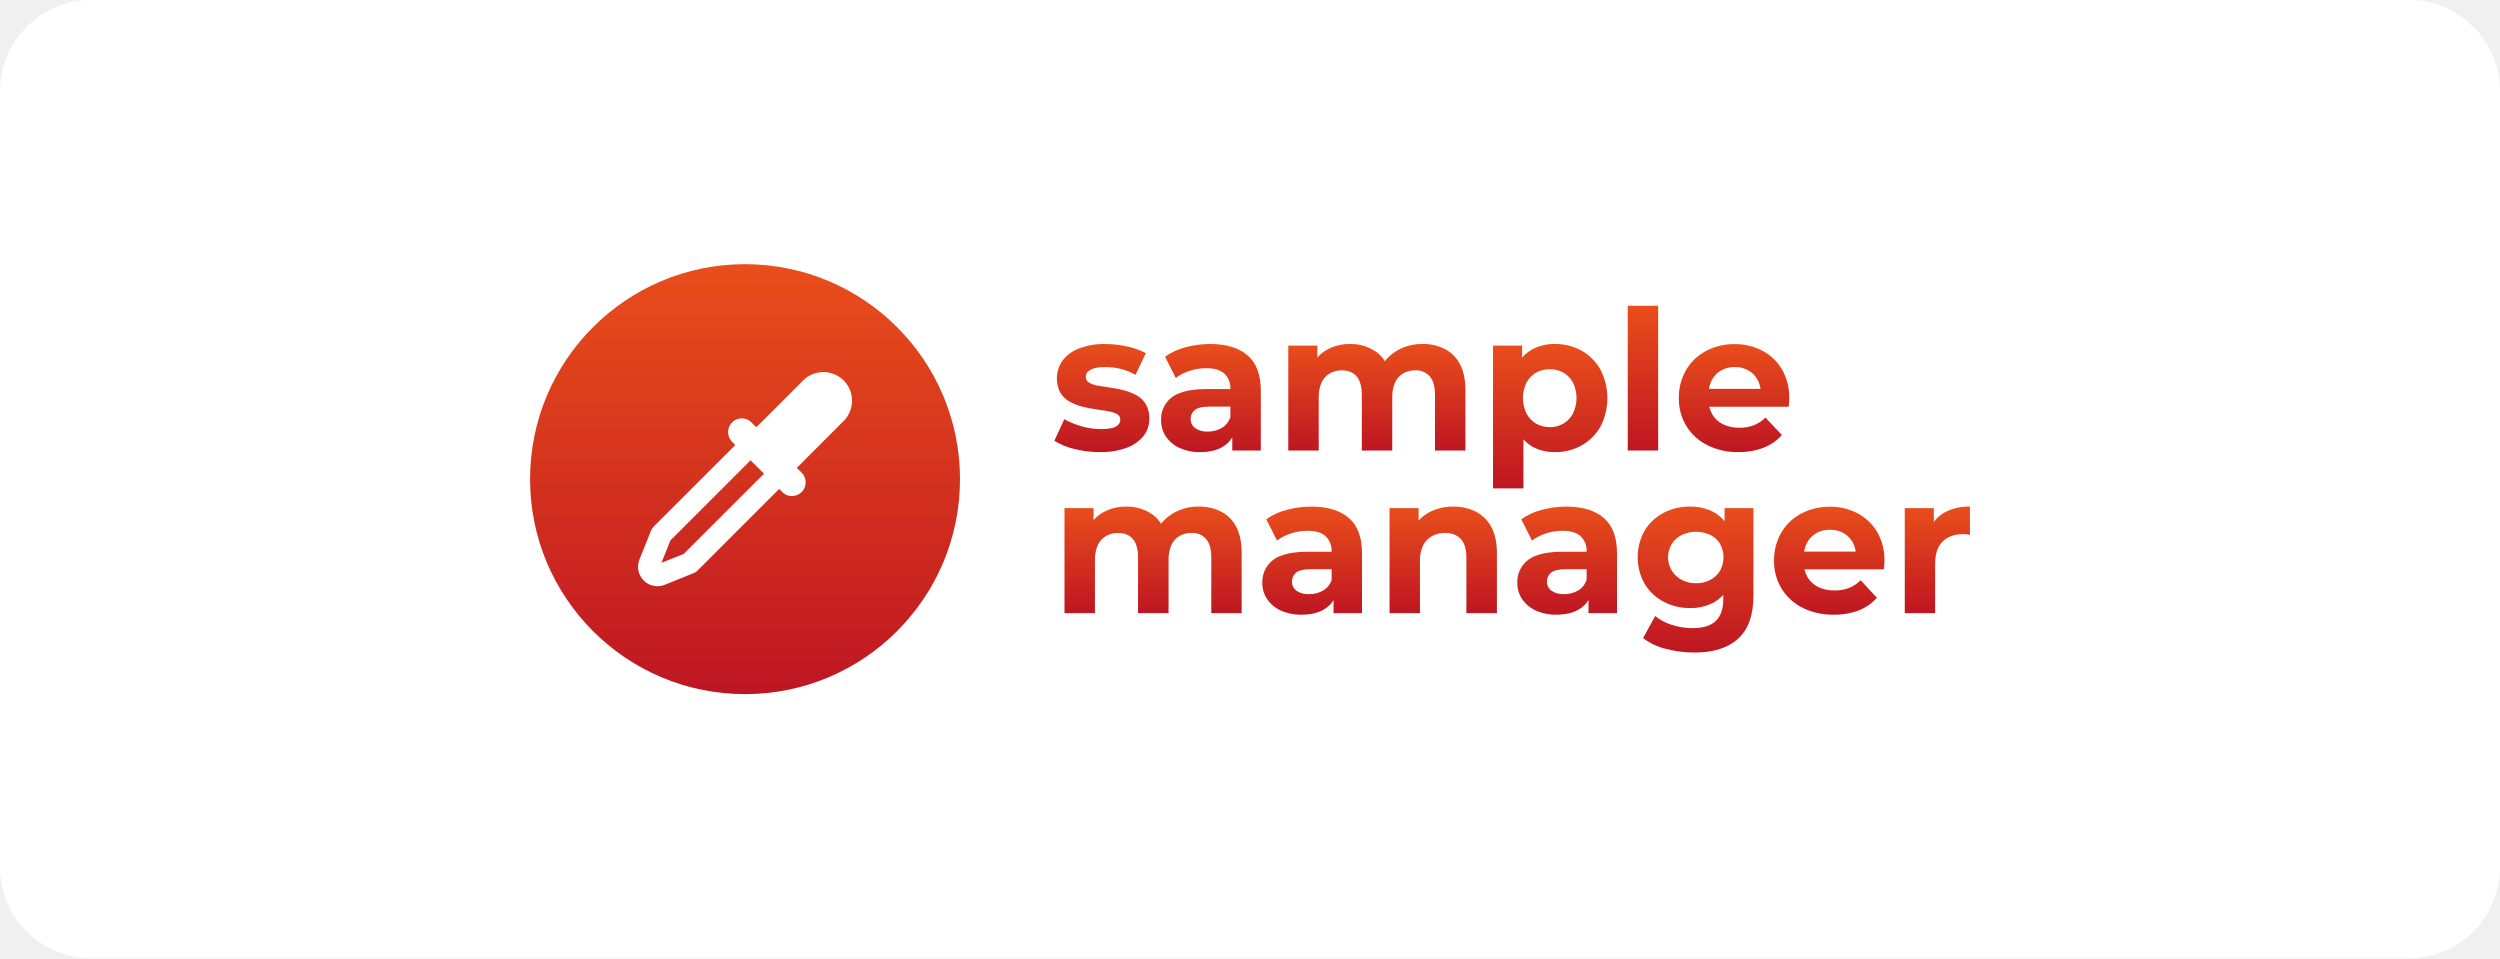
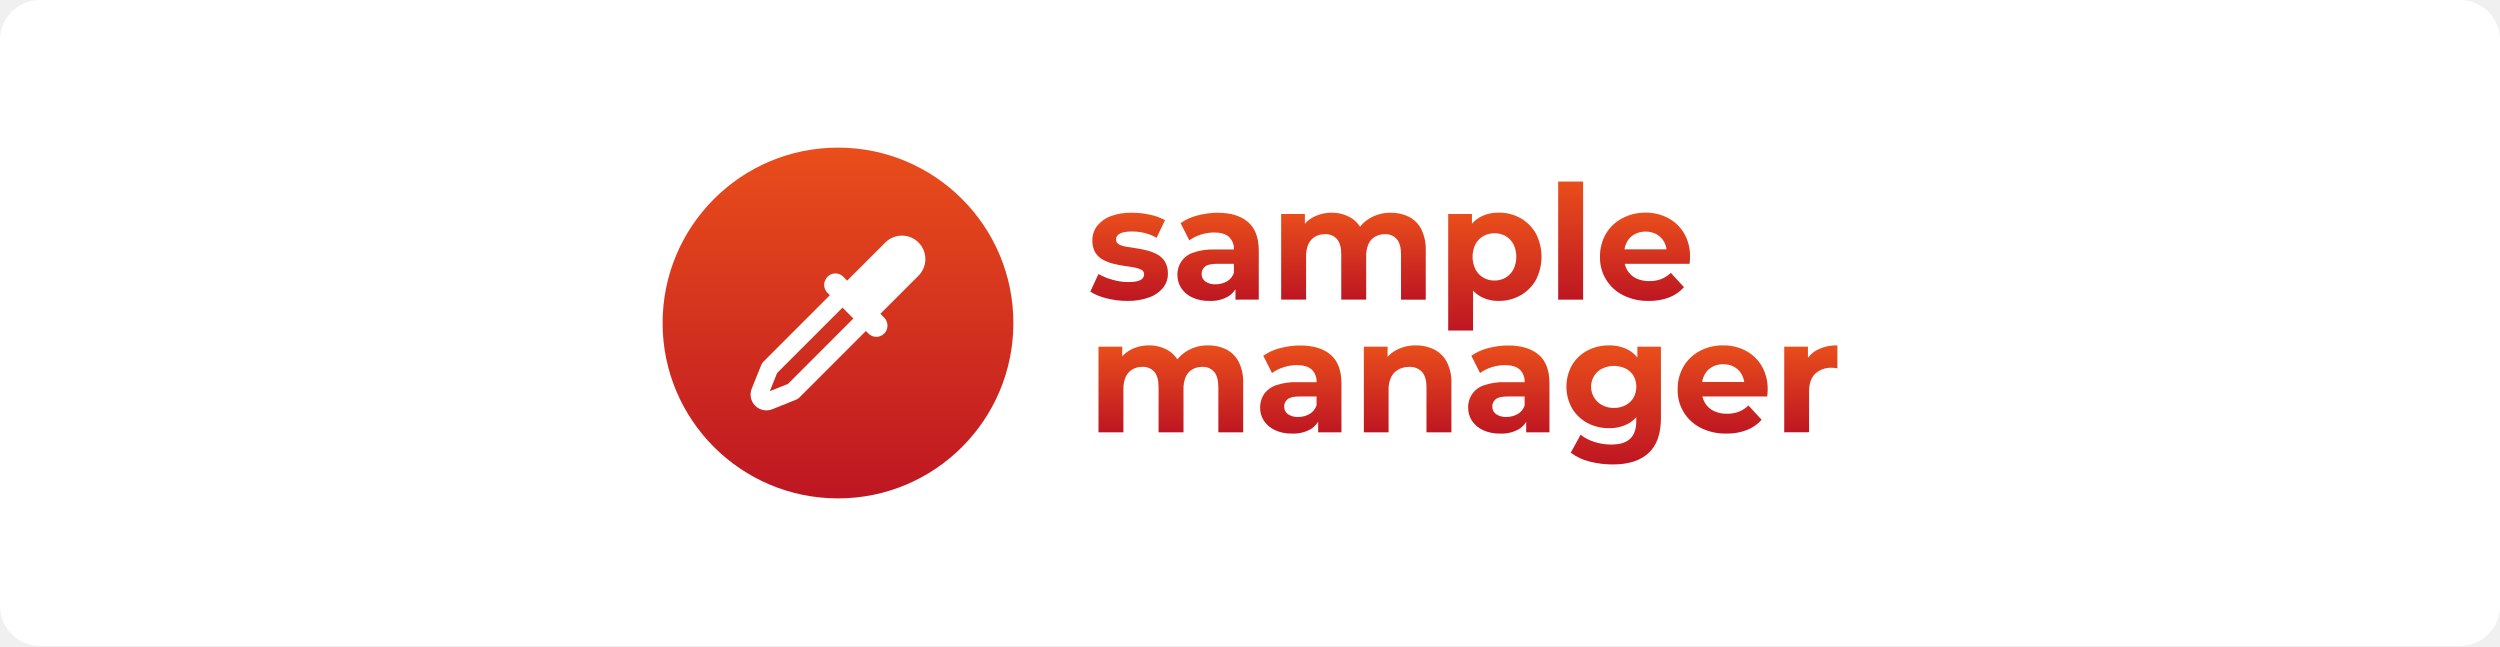
- <svg xmlns="http://www.w3.org/2000/svg" xmlns:xlink="http://www.w3.org/1999/xlink" id="Camada_1" data-name="Camada 1" viewBox="0 0 1304.4 500">
+ <svg xmlns="http://www.w3.org/2000/svg" xmlns:xlink="http://www.w3.org/1999/xlink" id="Camada_1" data-name="Camada 1" viewBox="0 0 1304.4 337.06">
  <defs>
    <style>.cls-1{fill:#fff;}.cls-2{fill:url(#Gradiente_sem_nome_5);}.cls-3{fill:url(#Gradiente_sem_nome_5-2);}.cls-4{fill:url(#Gradiente_sem_nome_5-3);}.cls-5{fill:url(#Gradiente_sem_nome_5-4);}.cls-6{fill:url(#Gradiente_sem_nome_5-5);}.cls-7{fill:url(#Gradiente_sem_nome_5-6);}.cls-8{fill:url(#Gradiente_sem_nome_5-7);}.cls-9{fill:url(#Gradiente_sem_nome_5-8);}.cls-10{fill:url(#Gradiente_sem_nome_5-9);}.cls-11{fill:url(#Gradiente_sem_nome_5-10);}.cls-12{fill:url(#Gradiente_sem_nome_5-11);}.cls-13{fill:url(#Gradiente_sem_nome_5-12);}.cls-14{fill:url(#Gradiente_sem_nome_5-13);}.cls-15{fill:url(#Gradiente_sem_nome_28);}</style>
-     <linearGradient id="Gradiente_sem_nome_5" x1="574.91" y1="235.88" x2="574.91" y2="179.49" gradientUnits="userSpaceOnUse">
+     <linearGradient id="Gradiente_sem_nome_5" x1="589.14" y1="157.01" x2="589.14" y2="111" gradientUnits="userSpaceOnUse">
      <stop offset="0" stop-color="#be1622" />
      <stop offset="1" stop-color="#e94e1b" />
    </linearGradient>
-     <linearGradient id="Gradiente_sem_nome_5-2" x1="631.81" y1="235.88" x2="631.81" y2="179.49" xlink:href="#Gradiente_sem_nome_5" />
-     <linearGradient id="Gradiente_sem_nome_5-3" x1="718.38" y1="235.07" x2="718.38" y2="179.49" xlink:href="#Gradiente_sem_nome_5" />
-     <linearGradient id="Gradiente_sem_nome_5-4" x1="808.77" y1="254.82" x2="808.77" y2="179.49" xlink:href="#Gradiente_sem_nome_5" />
-     <linearGradient id="Gradiente_sem_nome_5-5" x1="857.23" y1="235.07" x2="857.23" y2="159.54" xlink:href="#Gradiente_sem_nome_5" />
-     <linearGradient id="Gradiente_sem_nome_5-6" x1="904.76" y1="235.88" x2="904.76" y2="179.49" xlink:href="#Gradiente_sem_nome_5" />
-     <linearGradient id="Gradiente_sem_nome_5-7" x1="601.63" y1="319.9" x2="601.63" y2="264.32" xlink:href="#Gradiente_sem_nome_5" />
-     <linearGradient id="Gradiente_sem_nome_5-8" x1="684.64" y1="320.71" x2="684.64" y2="264.32" xlink:href="#Gradiente_sem_nome_5" />
-     <linearGradient id="Gradiente_sem_nome_5-9" x1="752.99" y1="319.9" x2="752.99" y2="264.32" xlink:href="#Gradiente_sem_nome_5" />
-     <linearGradient id="Gradiente_sem_nome_5-10" x1="817.68" y1="320.71" x2="817.68" y2="264.32" xlink:href="#Gradiente_sem_nome_5" />
-     <linearGradient id="Gradiente_sem_nome_5-11" x1="884.71" y1="340.46" x2="884.71" y2="264.32" xlink:href="#Gradiente_sem_nome_5" />
-     <linearGradient id="Gradiente_sem_nome_5-12" x1="954.43" y1="320.71" x2="954.43" y2="264.32" xlink:href="#Gradiente_sem_nome_5" />
-     <linearGradient id="Gradiente_sem_nome_5-13" x1="1010.83" y1="319.9" x2="1010.83" y2="264.32" xlink:href="#Gradiente_sem_nome_5" />
-     <linearGradient id="Gradiente_sem_nome_28" x1="388.73" y1="362.16" x2="388.73" y2="137.84" xlink:href="#Gradiente_sem_nome_5" />
+     <linearGradient id="Gradiente_sem_nome_5-2" x1="635.56" y1="157.01" x2="635.56" y2="111" xlink:href="#Gradiente_sem_nome_5" />
+     <linearGradient id="Gradiente_sem_nome_5-3" x1="706.2" y1="156.35" x2="706.2" y2="111" xlink:href="#Gradiente_sem_nome_5" />
+     <linearGradient id="Gradiente_sem_nome_5-4" x1="779.95" y1="172.46" x2="779.95" y2="111" xlink:href="#Gradiente_sem_nome_5" />
+     <linearGradient id="Gradiente_sem_nome_5-5" x1="819.48" y1="156.35" x2="819.48" y2="94.72" xlink:href="#Gradiente_sem_nome_5" />
+     <linearGradient id="Gradiente_sem_nome_5-6" x1="858.27" y1="157.01" x2="858.27" y2="111" xlink:href="#Gradiente_sem_nome_5" />
+     <linearGradient id="Gradiente_sem_nome_5-7" x1="610.94" y1="225.56" x2="610.94" y2="180.21" xlink:href="#Gradiente_sem_nome_5" />
+     <linearGradient id="Gradiente_sem_nome_5-8" x1="678.67" y1="226.22" x2="678.67" y2="180.21" xlink:href="#Gradiente_sem_nome_5" />
+     <linearGradient id="Gradiente_sem_nome_5-9" x1="734.44" y1="225.56" x2="734.44" y2="180.21" xlink:href="#Gradiente_sem_nome_5" />
+     <linearGradient id="Gradiente_sem_nome_5-10" x1="787.21" y1="226.22" x2="787.21" y2="180.21" xlink:href="#Gradiente_sem_nome_5" />
+     <linearGradient id="Gradiente_sem_nome_5-11" x1="841.9" y1="242.33" x2="841.9" y2="180.21" xlink:href="#Gradiente_sem_nome_5" />
+     <linearGradient id="Gradiente_sem_nome_5-12" x1="898.79" y1="226.22" x2="898.79" y2="180.21" xlink:href="#Gradiente_sem_nome_5" />
+     <linearGradient id="Gradiente_sem_nome_5-13" x1="944.81" y1="225.56" x2="944.81" y2="180.21" xlink:href="#Gradiente_sem_nome_5" />
+     <linearGradient id="Gradiente_sem_nome_28" x1="437.23" y1="260.04" x2="437.23" y2="77.02" xlink:href="#Gradiente_sem_nome_5" />
  </defs>
-   <rect class="cls-1" width="1304.4" height="500" rx="47.65" />
-   <path class="cls-2" d="M573.84,235.88a52.88,52.88,0,0,1-13.44-1.67A34.86,34.86,0,0,1,550.12,230l5.19-11.3a39.87,39.87,0,0,0,9,3.72,36.72,36.72,0,0,0,10.13,1.47q5.49,0,7.79-1.32a4.08,4.08,0,0,0,2.29-3.67,3.13,3.13,0,0,0-1.79-2.9,15.56,15.56,0,0,0-4.68-1.47c-1.93-.34-4.09-.68-6.46-1a64.27,64.27,0,0,1-7.08-1.42,27.85,27.85,0,0,1-6.51-2.6,12.82,12.82,0,0,1-4.79-4.63A16.17,16.17,0,0,1,554.5,188a19.71,19.71,0,0,1,8.65-6.26,36.55,36.55,0,0,1,13.54-2.24,53.42,53.42,0,0,1,11.45,1.27,35.21,35.21,0,0,1,9.72,3.52l-5.39,11.29a28.31,28.31,0,0,0-7.89-3.15,34.79,34.79,0,0,0-7.69-.92q-5.49,0-7.94,1.43a4.19,4.19,0,0,0-2.44,3.66,3.41,3.41,0,0,0,1.83,3.11,14.46,14.46,0,0,0,4.79,1.58c2,.34,4.13.67,6.51,1a61,61,0,0,1,7,1.43,27.78,27.78,0,0,1,6.47,2.59,12.82,12.82,0,0,1,4.78,4.64,14.56,14.56,0,0,1,1.78,7.63,14.09,14.09,0,0,1-3.05,8.91,20.14,20.14,0,0,1-8.81,6.16A38.72,38.72,0,0,1,573.84,235.88Z" />
-   <path class="cls-3" d="M626.26,235.88a25.15,25.15,0,0,1-10.89-2.18,17.18,17.18,0,0,1-7.08-6,15,15,0,0,1-2.49-8.45,14.4,14.4,0,0,1,10-14.25q5.19-2,13.64-2h14.45v9.16H631q-5.6,0-7.68,1.83a5.85,5.85,0,0,0-2.09,4.58,5.68,5.68,0,0,0,2.4,4.83,10.54,10.54,0,0,0,6.46,1.79,14.35,14.35,0,0,0,7.28-1.84,10,10,0,0,0,4.53-5.59l2.44,7.43a14.48,14.48,0,0,1-6.31,7.89Q633.49,235.88,626.26,235.88Zm16.7-.81V224.38l-1-2.34V202.9a10.25,10.25,0,0,0-3.11-7.94q-3.11-2.85-9.52-2.85a27.58,27.58,0,0,0-8.6,1.38,23.93,23.93,0,0,0-7.27,3.71l-5.6-11.09a32.22,32.22,0,0,1,10.79-4.94,49.58,49.58,0,0,1,12.82-1.68q12.52,0,19.44,5.91t6.93,18.42v31.25Z" />
-   <path class="cls-4" d="M742.3,179.49a24.89,24.89,0,0,1,11.56,2.6,18.39,18.39,0,0,1,7.89,7.94q2.85,5.34,2.85,13.69v31.35H748.72V206.16q0-6.61-2.7-9.77a9.46,9.46,0,0,0-7.59-3.16,12.5,12.5,0,0,0-6.31,1.58,10.31,10.31,0,0,0-4.22,4.68,18.88,18.88,0,0,0-1.48,8.1v27.48H710.54V206.16q0-6.61-2.69-9.77c-1.8-2.1-4.4-3.16-7.79-3.16a12.26,12.26,0,0,0-6.21,1.58,10.66,10.66,0,0,0-4.28,4.68,18.55,18.55,0,0,0-1.52,8.1v27.48H672.17V180.31h15.17v14.86l-2.85-4.28a19,19,0,0,1,8-8.5,24.36,24.36,0,0,1,11.91-2.9,23.18,23.18,0,0,1,13.23,3.82q5.7,3.81,7.53,11.65l-5.6-1.52a22.38,22.38,0,0,1,8.76-10.13A25.37,25.37,0,0,1,742.3,179.49Z" />
-   <path class="cls-5" d="M779,254.82V180.31h15.16V191.5l-.3,16.29,1,16.18v30.85Zm32.27-18.94a23.25,23.25,0,0,1-12-3,20.33,20.33,0,0,1-8.09-9.31q-2.9-6.27-2.9-15.83T791,191.81a19.35,19.35,0,0,1,8-9.26,23.87,23.87,0,0,1,12.27-3.06,27.74,27.74,0,0,1,14,3.51,25.84,25.84,0,0,1,9.77,9.83,32.41,32.41,0,0,1,0,29.77,26,26,0,0,1-9.77,9.77A27.74,27.74,0,0,1,811.22,235.88Zm-2.65-13a13.65,13.65,0,0,0,7.07-1.84,13.42,13.42,0,0,0,5-5.24,18.48,18.48,0,0,0,0-16.24,13.27,13.27,0,0,0-5-5.14,14,14,0,0,0-7.07-1.78,14.34,14.34,0,0,0-7.13,1.78,13.16,13.16,0,0,0-5,5.14,18.39,18.39,0,0,0,0,16.24,13.3,13.3,0,0,0,5,5.24A14,14,0,0,0,808.57,222.86Z" />
-   <path class="cls-6" d="M849.29,235.07V159.54h15.88v75.53Z" />
-   <path class="cls-7" d="M907.1,235.88a35,35,0,0,1-16.38-3.66,27,27,0,0,1-10.9-10,27.32,27.32,0,0,1-3.86-14.5,28.49,28.49,0,0,1,3.71-14.56,26.14,26.14,0,0,1,10.38-10,31,31,0,0,1,15-3.62,30.31,30.31,0,0,1,14.5,3.46,26,26,0,0,1,10.23,9.77,29.11,29.11,0,0,1,3.77,15.17c0,.61,0,1.31-.1,2.09s-.14,1.51-.21,2.19H888.78V202.9h36.14l-6.21,2.75a14.51,14.51,0,0,0-1.63-7.43,12.69,12.69,0,0,0-4.78-4.94,14,14,0,0,0-7.13-1.78,14.24,14.24,0,0,0-7.18,1.78,12.41,12.41,0,0,0-4.83,5,15.7,15.7,0,0,0-1.73,7.59v2.44a15.1,15.1,0,0,0,2,7.94,13.5,13.5,0,0,0,5.6,5.14,18.93,18.93,0,0,0,8.55,1.78,20.4,20.4,0,0,0,7.59-1.32,18.76,18.76,0,0,0,6-4L929.7,227a24.5,24.5,0,0,1-9.46,6.56A35,35,0,0,1,907.1,235.88Z" />
-   <path class="cls-8" d="M625.55,264.32a24.75,24.75,0,0,1,11.55,2.6,18.31,18.31,0,0,1,7.89,7.93q2.85,5.36,2.85,13.7V319.9H632V291q0-6.62-2.7-9.77a9.41,9.41,0,0,0-7.58-3.16,12.45,12.45,0,0,0-6.31,1.58,10.39,10.39,0,0,0-4.23,4.68,19,19,0,0,0-1.47,8.09V319.9H593.79V291q0-6.62-2.7-9.77c-1.8-2.11-4.39-3.16-7.79-3.16a12.31,12.31,0,0,0-6.21,1.58,10.64,10.64,0,0,0-4.27,4.68,18.38,18.38,0,0,0-1.53,8.09V319.9H555.41V265.13h15.17V280l-2.85-4.28a18.92,18.92,0,0,1,8-8.5,24.42,24.42,0,0,1,11.91-2.9,23.18,23.18,0,0,1,13.23,3.82q5.7,3.81,7.54,11.65l-5.6-1.53a22.38,22.38,0,0,1,8.75-10.12A25.41,25.41,0,0,1,625.55,264.32Z" />
-   <path class="cls-9" d="M679.09,320.71a25,25,0,0,1-10.89-2.19,17.15,17.15,0,0,1-7.08-5.95,15,15,0,0,1-2.49-8.45,14.4,14.4,0,0,1,10-14.25q5.19-2,13.64-2H696.7V297H683.87c-3.73,0-6.29.62-7.68,1.84a5.84,5.84,0,0,0-2.09,4.58,5.71,5.71,0,0,0,2.39,4.83A10.59,10.59,0,0,0,683,310a14.44,14.44,0,0,0,7.28-1.83,10.07,10.07,0,0,0,4.53-5.6l2.44,7.43a14.41,14.41,0,0,1-6.31,7.89Q686.31,320.71,679.09,320.71Zm16.69-.81V309.21l-1-2.34V287.73a10.25,10.25,0,0,0-3.11-7.94q-3.1-2.85-9.52-2.85a27.58,27.58,0,0,0-8.6,1.38,23.93,23.93,0,0,0-7.27,3.71l-5.6-11.09A32,32,0,0,1,671.46,266a49.58,49.58,0,0,1,12.82-1.68q12.53,0,19.44,5.9t6.93,18.43V319.9Z" />
-   <path class="cls-10" d="M758.28,264.32a25.39,25.39,0,0,1,11.66,2.6,18.75,18.75,0,0,1,8.09,7.93q3,5.36,3,13.7V319.9H765.1V291q0-6.62-2.9-9.77T754,278.06a14,14,0,0,0-6.77,1.63,11.42,11.42,0,0,0-4.68,4.78,17.82,17.82,0,0,0-1.68,8.35V319.9H725V265.13h15.17V280.3l-2.85-4.58a20.28,20.28,0,0,1,8.44-8.45A26,26,0,0,1,758.28,264.32Z" />
-   <path class="cls-11" d="M812.13,320.71a25,25,0,0,1-10.89-2.19,17.15,17.15,0,0,1-7.08-5.95,15,15,0,0,1-2.49-8.45,14.4,14.4,0,0,1,10-14.25q5.19-2,13.64-2h14.45V297H816.91c-3.73,0-6.29.62-7.68,1.84a5.84,5.84,0,0,0-2.09,4.58,5.69,5.69,0,0,0,2.4,4.83A10.54,10.54,0,0,0,816,310a14.44,14.44,0,0,0,7.28-1.83,10,10,0,0,0,4.53-5.6l2.44,7.43a14.41,14.41,0,0,1-6.31,7.89Q819.37,320.71,812.13,320.71Zm16.7-.81V309.21l-1-2.34V287.73a10.25,10.25,0,0,0-3.11-7.94q-3.11-2.85-9.52-2.85a27.58,27.58,0,0,0-8.6,1.38,23.93,23.93,0,0,0-7.27,3.71l-5.6-11.09A32,32,0,0,1,804.5,266a49.58,49.58,0,0,1,12.82-1.68q12.52,0,19.44,5.9t6.93,18.43V319.9Z" />
-   <path class="cls-12" d="M881.65,317.25A28.51,28.51,0,0,1,868,313.94a25.34,25.34,0,0,1-9.87-9.26,28.4,28.4,0,0,1,0-27.89,25,25,0,0,1,9.87-9.21,28.82,28.82,0,0,1,13.64-3.26,25.84,25.84,0,0,1,12.37,2.8,19.27,19.27,0,0,1,8.2,8.7q2.94,5.91,2.95,15t-2.95,14.91a19.63,19.63,0,0,1-8.2,8.7A25.51,25.51,0,0,1,881.65,317.25Zm2.55,23.21a58.7,58.7,0,0,1-14.91-1.88,32.34,32.34,0,0,1-12-5.65l6.31-11.51a26.08,26.08,0,0,0,8.8,4.64,34.68,34.68,0,0,0,10.64,1.68q8.34,0,12.21-3.77t3.87-11.2v-8.14l1-13.84-.3-14V265.13h15.06v45.61q0,15.17-7.94,22.44T884.2,340.46Zm.71-36.14a15.52,15.52,0,0,0,7.43-1.73,12.82,12.82,0,0,0,5.09-4.78,14.49,14.49,0,0,0,0-14.1,12.27,12.27,0,0,0-5.09-4.63,17.64,17.64,0,0,0-14.81,0,12.54,12.54,0,0,0-5.19,4.63,13.31,13.31,0,0,0,5.19,18.88A15.63,15.63,0,0,0,884.91,304.32Z" />
-   <path class="cls-13" d="M956.78,320.71a35,35,0,0,1-16.39-3.66,27,27,0,0,1-10.89-10,27.33,27.33,0,0,1-3.87-14.5A28.47,28.47,0,0,1,929.34,278a26.13,26.13,0,0,1,10.39-10,30.94,30.94,0,0,1,15-3.61,30.16,30.16,0,0,1,14.5,3.46,26.07,26.07,0,0,1,10.24,9.77,29.08,29.08,0,0,1,3.76,15.17c0,.61,0,1.31-.1,2.09s-.14,1.51-.2,2.18H938.45v-9.26h36.14l-6.21,2.75a14.49,14.49,0,0,0-1.63-7.43,12.69,12.69,0,0,0-4.78-4.94,13.9,13.9,0,0,0-7.13-1.78,14.1,14.1,0,0,0-7.17,1.78,12.37,12.37,0,0,0-4.84,5,15.8,15.8,0,0,0-1.73,7.58v2.45a15,15,0,0,0,2,7.94,13.48,13.48,0,0,0,5.59,5.14,19.07,19.07,0,0,0,8.55,1.78,20.16,20.16,0,0,0,7.59-1.33,18.6,18.6,0,0,0,6-4l8.45,9.17a24.61,24.61,0,0,1-9.46,6.56A35,35,0,0,1,956.78,320.71Z" />
-   <path class="cls-14" d="M993.83,319.9V265.13H1009v15.58l-2.14-4.58a17.59,17.59,0,0,1,7.84-8.81,26.63,26.63,0,0,1,13.13-3v14.76a17.53,17.53,0,0,0-1.78-.31,16.42,16.42,0,0,0-1.68-.1q-6.72,0-10.69,3.77t-4,11.6V319.9Z" />
-   <circle class="cls-15" cx="388.73" cy="250" r="112.16" />
-   <path class="cls-1" d="M440.21,198.52a15,15,0,0,0-21.2,0l-24.4,24.4-2.52-2.51a7,7,0,0,0-3.69-2,5.06,5.06,0,0,0-.68-.1l-.68,0-.69,0a5.06,5.06,0,0,0-.68.1,7.06,7.06,0,0,0-3.69,2h0a7.24,7.24,0,0,0-1.28,1.73c-.11.21-.21.42-.3.64a7.3,7.3,0,0,0-.49,2c0,.22,0,.45,0,.68a7,7,0,0,0,.13,1.37,7.16,7.16,0,0,0,.69,2,7,7,0,0,0,1.28,1.73l1.63,1.63L341,274.81a5.57,5.57,0,0,0-1.25,1.89l-6.11,15.24a10.13,10.13,0,0,0,13.19,13.19L362,299a5.57,5.57,0,0,0,1.89-1.25l42.65-42.65,1.63,1.63c.18.18.36.34.54.49a7.44,7.44,0,0,0,1.19.79,7.13,7.13,0,0,0,3.33.82h0a7.25,7.25,0,0,0,2-.3,7,7,0,0,0,2.48-1.31c.18-.15.36-.31.54-.49h0a7.13,7.13,0,0,0,2.06-5.74,6.85,6.85,0,0,0-.26-1.35,7.25,7.25,0,0,0-.52-1.29,7.36,7.36,0,0,0-1.28-1.74l-2.51-2.51,24.4-24.4A15,15,0,0,0,440.21,198.52ZM356.74,289l-11.61,4.65L349.78,282l41.83-41.83,7,7Z" />
+   <rect class="cls-1" width="1304.4" height="337.06" rx="20.92" />
+   <path class="cls-2" d="M588.26,157a43.25,43.25,0,0,1-11-1.37,28.27,28.27,0,0,1-8.39-3.45l4.24-9.21a33.14,33.14,0,0,0,7.35,3,29.9,29.9,0,0,0,8.26,1.2q4.49,0,6.36-1.08a3.32,3.32,0,0,0,1.87-3,2.56,2.56,0,0,0-1.46-2.37,12.94,12.94,0,0,0-3.82-1.2c-1.58-.28-3.34-.55-5.27-.83a55.25,55.25,0,0,1-5.78-1.16,22.57,22.57,0,0,1-5.31-2.12,10.33,10.33,0,0,1-3.9-3.78,11.92,11.92,0,0,1-1.46-6.23,12.12,12.12,0,0,1,2.49-7.52,16.2,16.2,0,0,1,7.06-5.1A29.75,29.75,0,0,1,590.59,111a43.26,43.26,0,0,1,9.34,1,28.86,28.86,0,0,1,7.93,2.86l-4.4,9.22a23,23,0,0,0-6.43-2.57,28.18,28.18,0,0,0-6.27-.75q-4.49,0-6.48,1.16a3.43,3.43,0,0,0-2,3,2.79,2.79,0,0,0,1.5,2.54,11.66,11.66,0,0,0,3.9,1.28q2.42.42,5.32.83a50.14,50.14,0,0,1,5.73,1.17,22.34,22.34,0,0,1,5.27,2.11,10.51,10.51,0,0,1,3.91,3.78,12,12,0,0,1,1.45,6.23,11.5,11.5,0,0,1-2.49,7.27,16.31,16.31,0,0,1-7.19,5A31.5,31.5,0,0,1,588.26,157Z" />
+   <path class="cls-3" d="M631,157a20.29,20.29,0,0,1-8.89-1.79,13.78,13.78,0,0,1-5.77-4.85,12.2,12.2,0,0,1-2-6.9,11.78,11.78,0,0,1,8.14-11.62,31,31,0,0,1,11.13-1.67H645.4v7.48H634.94q-4.58,0-6.27,1.49a4.77,4.77,0,0,0-1.7,3.74,4.67,4.67,0,0,0,1.95,4,8.63,8.63,0,0,0,5.27,1.45,11.8,11.8,0,0,0,5.94-1.49,8.16,8.16,0,0,0,3.7-4.57l2,6.06a11.79,11.79,0,0,1-5.15,6.44A18.26,18.26,0,0,1,631,157Zm13.62-.66v-8.72l-.83-1.91V130.1a8.35,8.35,0,0,0-2.54-6.48c-1.69-1.55-4.27-2.32-7.76-2.32a22.5,22.5,0,0,0-7,1.12,19.77,19.77,0,0,0-5.94,3l-4.57-9a26.29,26.29,0,0,1,8.81-4A40.64,40.64,0,0,1,635.27,111q10.22,0,15.86,4.82t5.65,15v25.5Z" />
+   <path class="cls-4" d="M725.72,111a20.3,20.3,0,0,1,9.42,2.12,15,15,0,0,1,6.44,6.48,23.62,23.62,0,0,1,2.32,11.17v25.58H731V132.76c0-3.6-.74-6.26-2.2-8a7.7,7.7,0,0,0-6.19-2.58,10.12,10.12,0,0,0-5.15,1.29,8.52,8.52,0,0,0-3.45,3.82,15.51,15.51,0,0,0-1.2,6.6v22.43h-13V132.76q0-5.4-2.2-8a7.88,7.88,0,0,0-6.35-2.58,10,10,0,0,0-5.07,1.29,8.71,8.71,0,0,0-3.49,3.82,15,15,0,0,0-1.24,6.6v22.43h-13V111.66h12.38v12.13l-2.33-3.49a15.46,15.46,0,0,1,6.56-6.93,19.87,19.87,0,0,1,9.72-2.37,19,19,0,0,1,10.8,3.11,15,15,0,0,1,6.14,9.51l-4.56-1.24a18.26,18.26,0,0,1,7.14-8.27A20.79,20.79,0,0,1,725.72,111Z" />
+   <path class="cls-5" d="M755.61,172.46v-60.8H768v9.14l-.25,13.29.83,13.2v25.17ZM781.94,157a19,19,0,0,1-9.8-2.49,16.63,16.63,0,0,1-6.6-7.6A30.75,30.75,0,0,1,763.17,134a32.29,32.29,0,0,1,2.24-13,15.87,15.87,0,0,1,6.52-7.56,19.54,19.54,0,0,1,10-2.49,22.62,22.62,0,0,1,11.42,2.86,21.17,21.17,0,0,1,8,8,26.48,26.48,0,0,1,0,24.29,21.13,21.13,0,0,1-8,8A22.62,22.62,0,0,1,781.94,157Zm-2.16-10.63a11.2,11.2,0,0,0,5.77-1.49,11.05,11.05,0,0,0,4.07-4.28,15,15,0,0,0,0-13.25,10.73,10.73,0,0,0-4.07-4.19,11.38,11.38,0,0,0-5.77-1.46,11.58,11.58,0,0,0-5.81,1.46,10.62,10.62,0,0,0-4.11,4.19,15,15,0,0,0,0,13.25,10.93,10.93,0,0,0,4.11,4.28A11.39,11.39,0,0,0,779.78,146.38Z" />
+   <path class="cls-6" d="M813,156.35V94.72h13v61.63Z" />
+   <path class="cls-7" d="M860.18,157a28.53,28.53,0,0,1-13.37-3,21.78,21.78,0,0,1-12-20,23.27,23.27,0,0,1,3-11.87,21.33,21.33,0,0,1,8.48-8.18,25.22,25.22,0,0,1,12.25-3,24.7,24.7,0,0,1,11.83,2.82,21.22,21.22,0,0,1,8.35,8,23.67,23.67,0,0,1,3.07,12.37c0,.5,0,1.07-.08,1.7s-.11,1.24-.17,1.79H845.23V130.1h29.48l-5.06,2.24a11.89,11.89,0,0,0-1.33-6.06,10.45,10.45,0,0,0-3.91-4,11.41,11.41,0,0,0-5.81-1.45,11.65,11.65,0,0,0-5.86,1.45,10.16,10.16,0,0,0-3.94,4.07,12.89,12.89,0,0,0-1.41,6.19v2a12.23,12.23,0,0,0,1.66,6.48,11,11,0,0,0,4.57,4.2,15.53,15.53,0,0,0,7,1.45,16.56,16.56,0,0,0,6.19-1.08,15.21,15.21,0,0,0,4.94-3.24l6.89,7.48a20,20,0,0,1-7.72,5.35A28.48,28.48,0,0,1,860.18,157Z" />
+   <path class="cls-8" d="M630.46,180.21a20.3,20.3,0,0,1,9.42,2.12,15,15,0,0,1,6.44,6.48A23.62,23.62,0,0,1,648.64,200v25.58H635.69V202c0-3.6-.74-6.26-2.2-8a7.7,7.7,0,0,0-6.19-2.58,10.12,10.12,0,0,0-5.15,1.29,8.41,8.41,0,0,0-3.45,3.82,15.51,15.51,0,0,0-1.2,6.6v22.43h-13V202q0-5.4-2.2-8a7.88,7.88,0,0,0-6.35-2.58,10,10,0,0,0-5.07,1.29,8.71,8.71,0,0,0-3.49,3.82,15,15,0,0,0-1.24,6.6v22.43h-13V180.87h12.38V193l-2.33-3.49a15.51,15.51,0,0,1,6.56-6.93,19.87,19.87,0,0,1,9.72-2.37,19,19,0,0,1,10.8,3.11,15,15,0,0,1,6.14,9.51l-4.57-1.24a18.35,18.35,0,0,1,7.15-8.27A20.79,20.79,0,0,1,630.46,180.21Z" />
+   <path class="cls-9" d="M674.14,226.22a20.46,20.46,0,0,1-8.89-1.78,13.94,13.94,0,0,1-5.77-4.86,12.2,12.2,0,0,1-2-6.9,12.52,12.52,0,0,1,1.95-6.93,12.39,12.39,0,0,1,6.19-4.69,30.92,30.92,0,0,1,11.12-1.66h11.8v7.47H678q-4.56,0-6.27,1.49a4.8,4.8,0,0,0-1.7,3.74,4.67,4.67,0,0,0,1.95,4,8.64,8.64,0,0,0,5.28,1.45,11.79,11.79,0,0,0,5.93-1.49,8.16,8.16,0,0,0,3.7-4.57l2,6.06a11.71,11.71,0,0,1-5.15,6.44A18.26,18.26,0,0,1,674.14,226.22Zm13.62-.66v-8.72l-.83-1.91V199.31a8.4,8.4,0,0,0-2.53-6.48c-1.69-1.54-4.28-2.32-7.77-2.32a22.5,22.5,0,0,0-7,1.12,19.83,19.83,0,0,0-5.93,3l-4.57-9a26.24,26.24,0,0,1,8.8-4,40.66,40.66,0,0,1,10.47-1.37q10.22,0,15.86,4.82t5.65,15v25.5Z" />
+   <path class="cls-10" d="M738.75,180.21a20.79,20.79,0,0,1,9.51,2.12,15.35,15.35,0,0,1,6.61,6.48A23,23,0,0,1,757.28,200v25.58h-13V202q0-5.4-2.37-8a8.61,8.61,0,0,0-6.68-2.58,11.5,11.5,0,0,0-5.53,1.33,9.36,9.36,0,0,0-3.82,3.91,14.51,14.51,0,0,0-1.37,6.8v22.1H711.6V180.87H724v12.38l-2.32-3.74a16.53,16.53,0,0,1,6.89-6.89A21.18,21.18,0,0,1,738.75,180.21Z" />
+   <path class="cls-11" d="M782.69,226.22a20.43,20.43,0,0,1-8.89-1.78,13.94,13.94,0,0,1-5.77-4.86,12.2,12.2,0,0,1-2-6.9,11.78,11.78,0,0,1,8.14-11.62,31,31,0,0,1,11.13-1.66h11.8v7.47H786.59q-4.56,0-6.27,1.49a4.8,4.8,0,0,0-1.7,3.74,4.67,4.67,0,0,0,2,4,8.63,8.63,0,0,0,5.27,1.45,11.8,11.8,0,0,0,5.94-1.49,8.16,8.16,0,0,0,3.7-4.57l2,6.06a11.76,11.76,0,0,1-5.15,6.44A18.26,18.26,0,0,1,782.69,226.22Zm13.62-.66v-8.72l-.83-1.91V199.31a8.4,8.4,0,0,0-2.53-6.48c-1.69-1.54-4.28-2.32-7.77-2.32a22.5,22.5,0,0,0-7,1.12,19.77,19.77,0,0,0-5.94,3l-4.56-9a26.24,26.24,0,0,1,8.8-4,40.64,40.64,0,0,1,10.46-1.37q10.22,0,15.87,4.82t5.64,15v25.5Z" />
+   <path class="cls-12" d="M839.41,223.4a23.31,23.31,0,0,1-11.13-2.7,20.76,20.76,0,0,1-8-7.56,23.15,23.15,0,0,1,0-22.76,20.49,20.49,0,0,1,8-7.51,23.63,23.63,0,0,1,11.13-2.66,21.14,21.14,0,0,1,10.09,2.28,15.79,15.79,0,0,1,6.69,7.11,32,32,0,0,1,0,24.37,16,16,0,0,1-6.69,7.1A20.8,20.8,0,0,1,839.41,223.4Zm2.08,18.93a48,48,0,0,1-12.17-1.53,26.49,26.49,0,0,1-9.76-4.61l5.15-9.39a21.15,21.15,0,0,0,7.19,3.78,28.07,28.07,0,0,0,8.68,1.37c4.53,0,7.86-1,10-3.07s3.16-5.09,3.16-9.14V213.1l.83-11.3-.25-11.37v-9.56h12.29v37.21q0,12.38-6.48,18.32T841.49,242.33Zm.58-29.48a12.72,12.72,0,0,0,6.06-1.41,10.45,10.45,0,0,0,4.16-3.91,11.84,11.84,0,0,0,0-11.5,10.08,10.08,0,0,0-4.16-3.78,14.38,14.38,0,0,0-12.08,0,10.3,10.3,0,0,0-4.24,3.78,10.87,10.87,0,0,0,4.24,15.41A12.79,12.79,0,0,0,842.07,212.85Z" />
+   <path class="cls-13" d="M900.7,226.22a28.56,28.56,0,0,1-13.37-3,21.8,21.8,0,0,1-12-20,23.28,23.28,0,0,1,3-11.88,21.31,21.31,0,0,1,8.47-8.18A25.25,25.25,0,0,1,899,180.21,24.71,24.71,0,0,1,910.88,183a21.28,21.28,0,0,1,8.35,8,23.77,23.77,0,0,1,3.07,12.37c0,.5,0,1.07-.09,1.7s-.11,1.24-.16,1.79H885.76v-7.56h29.48l-5.07,2.25a11.81,11.81,0,0,0-1.33-6.07,10.35,10.35,0,0,0-3.9-4,11.41,11.41,0,0,0-5.81-1.45,11.65,11.65,0,0,0-5.86,1.45,10.16,10.16,0,0,0-3.94,4.07,12.77,12.77,0,0,0-1.42,6.19v2a12.23,12.23,0,0,0,1.67,6.48,10.89,10.89,0,0,0,4.56,4.2,15.47,15.47,0,0,0,7,1.45,16.56,16.56,0,0,0,6.19-1.08,15.31,15.31,0,0,0,4.94-3.24l6.89,7.48a20.06,20.06,0,0,1-7.72,5.35A28.49,28.49,0,0,1,900.7,226.22Z" />
+   <path class="cls-14" d="M930.94,225.56V180.87h12.37v12.71l-1.74-3.74a14.37,14.37,0,0,1,6.39-7.18,21.81,21.81,0,0,1,10.72-2.45v12c-.5-.11-1-.19-1.46-.25a12.88,12.88,0,0,0-1.37-.08,12.19,12.19,0,0,0-8.72,3.07q-3.24,3.07-3.24,9.47v21.1Z" />
+   <circle class="cls-15" cx="437.23" cy="168.53" r="91.51" />
+   <path class="cls-1" d="M479.24,126.52a12.24,12.24,0,0,0-17.3,0L442,146.44l-2-2.05a5.86,5.86,0,0,0-3-1.61l-.56-.08-.56,0-.56,0-.55.08a5.85,5.85,0,0,0-3,1.61h0a5.91,5.91,0,0,0-1,1.41,4.9,4.9,0,0,0-.24.52A5.81,5.81,0,0,0,430,148a5.4,5.4,0,0,0,0,.56,6,6,0,0,0,.11,1.12,5.86,5.86,0,0,0,.56,1.6,6.11,6.11,0,0,0,1,1.41l1.33,1.33-34.79,34.8a4.59,4.59,0,0,0-1,1.55l-5,12.43A8.26,8.26,0,0,0,403,213.51l12.44-5a4.71,4.71,0,0,0,1.54-1l34.8-34.8,1.33,1.33c.14.14.29.27.44.4a6,6,0,0,0,1,.64,5.79,5.79,0,0,0,2.72.67h0a6,6,0,0,0,1.63-.24,5.88,5.88,0,0,0,2-1.07c.16-.13.3-.26.45-.4h0a5.88,5.88,0,0,0,1.47-2.47,6,6,0,0,0,.21-2.22,6.89,6.89,0,0,0-.21-1.1,5.65,5.65,0,0,0-.43-1.05,6.17,6.17,0,0,0-1-1.42l-2.05-2.05,19.91-19.91A12.25,12.25,0,0,0,479.24,126.52Zm-68.11,73.79-9.47,3.79,3.8-9.47,34.12-34.13,5.68,5.68Z" />
</svg>
